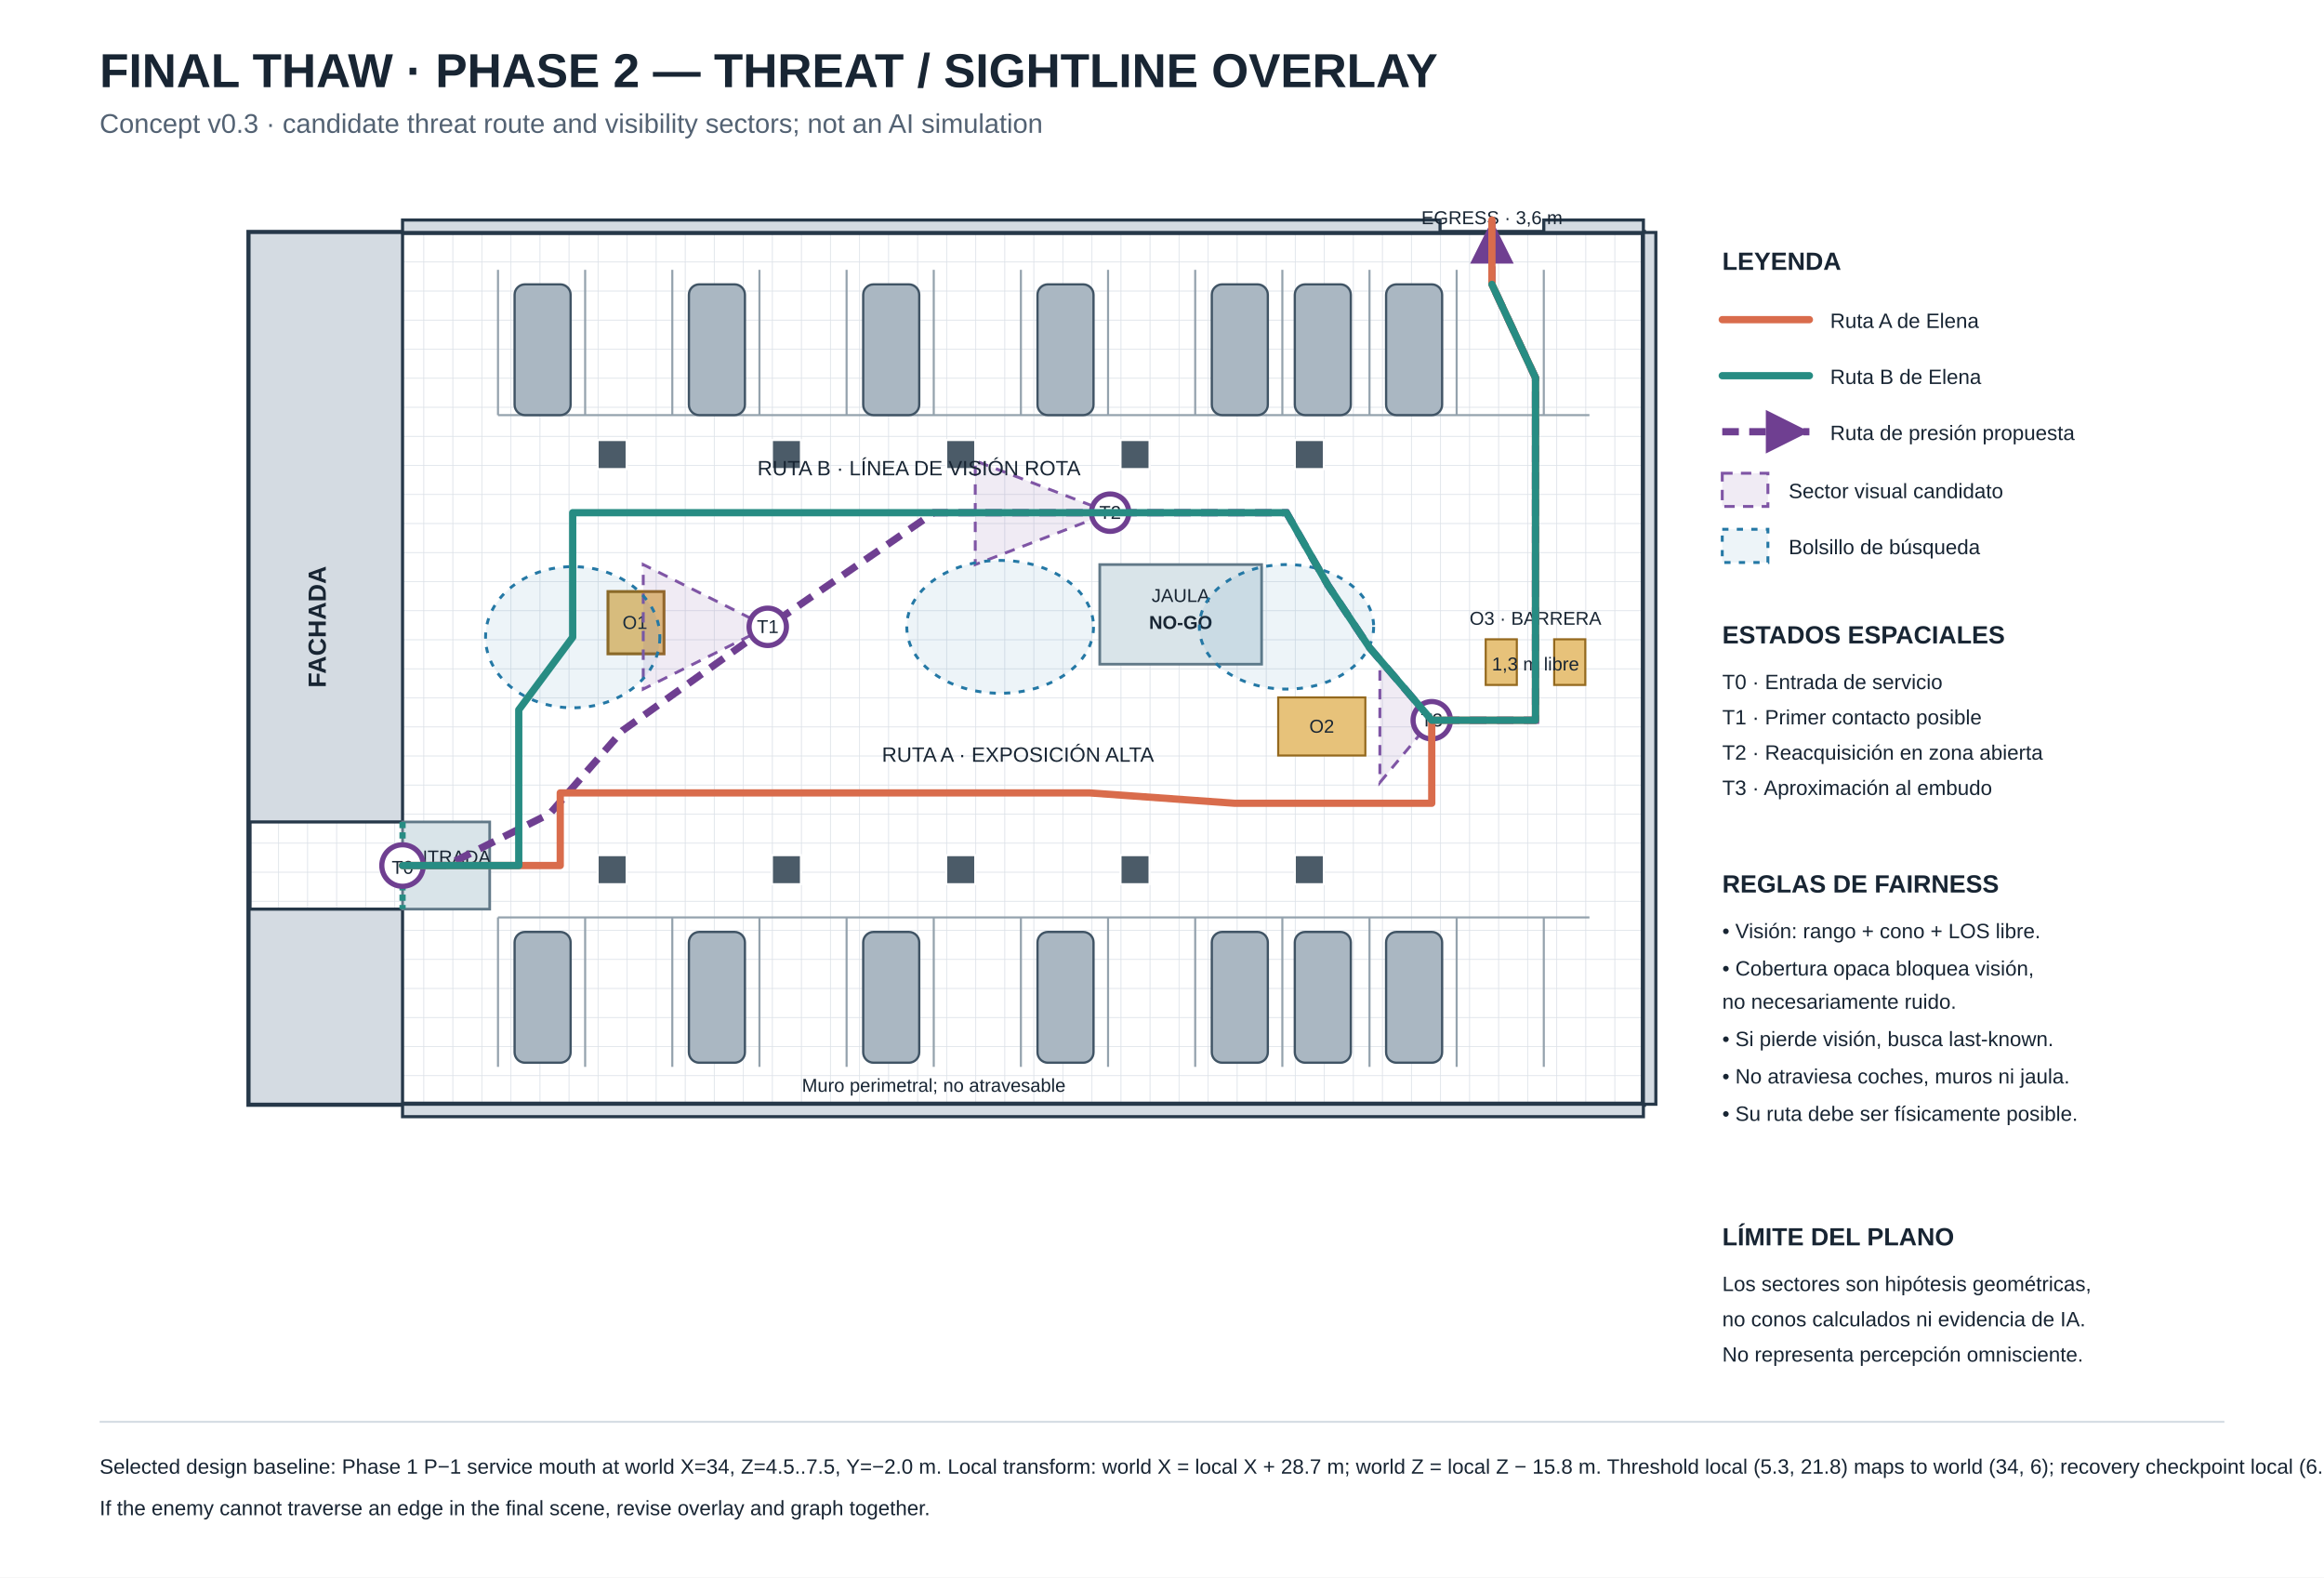
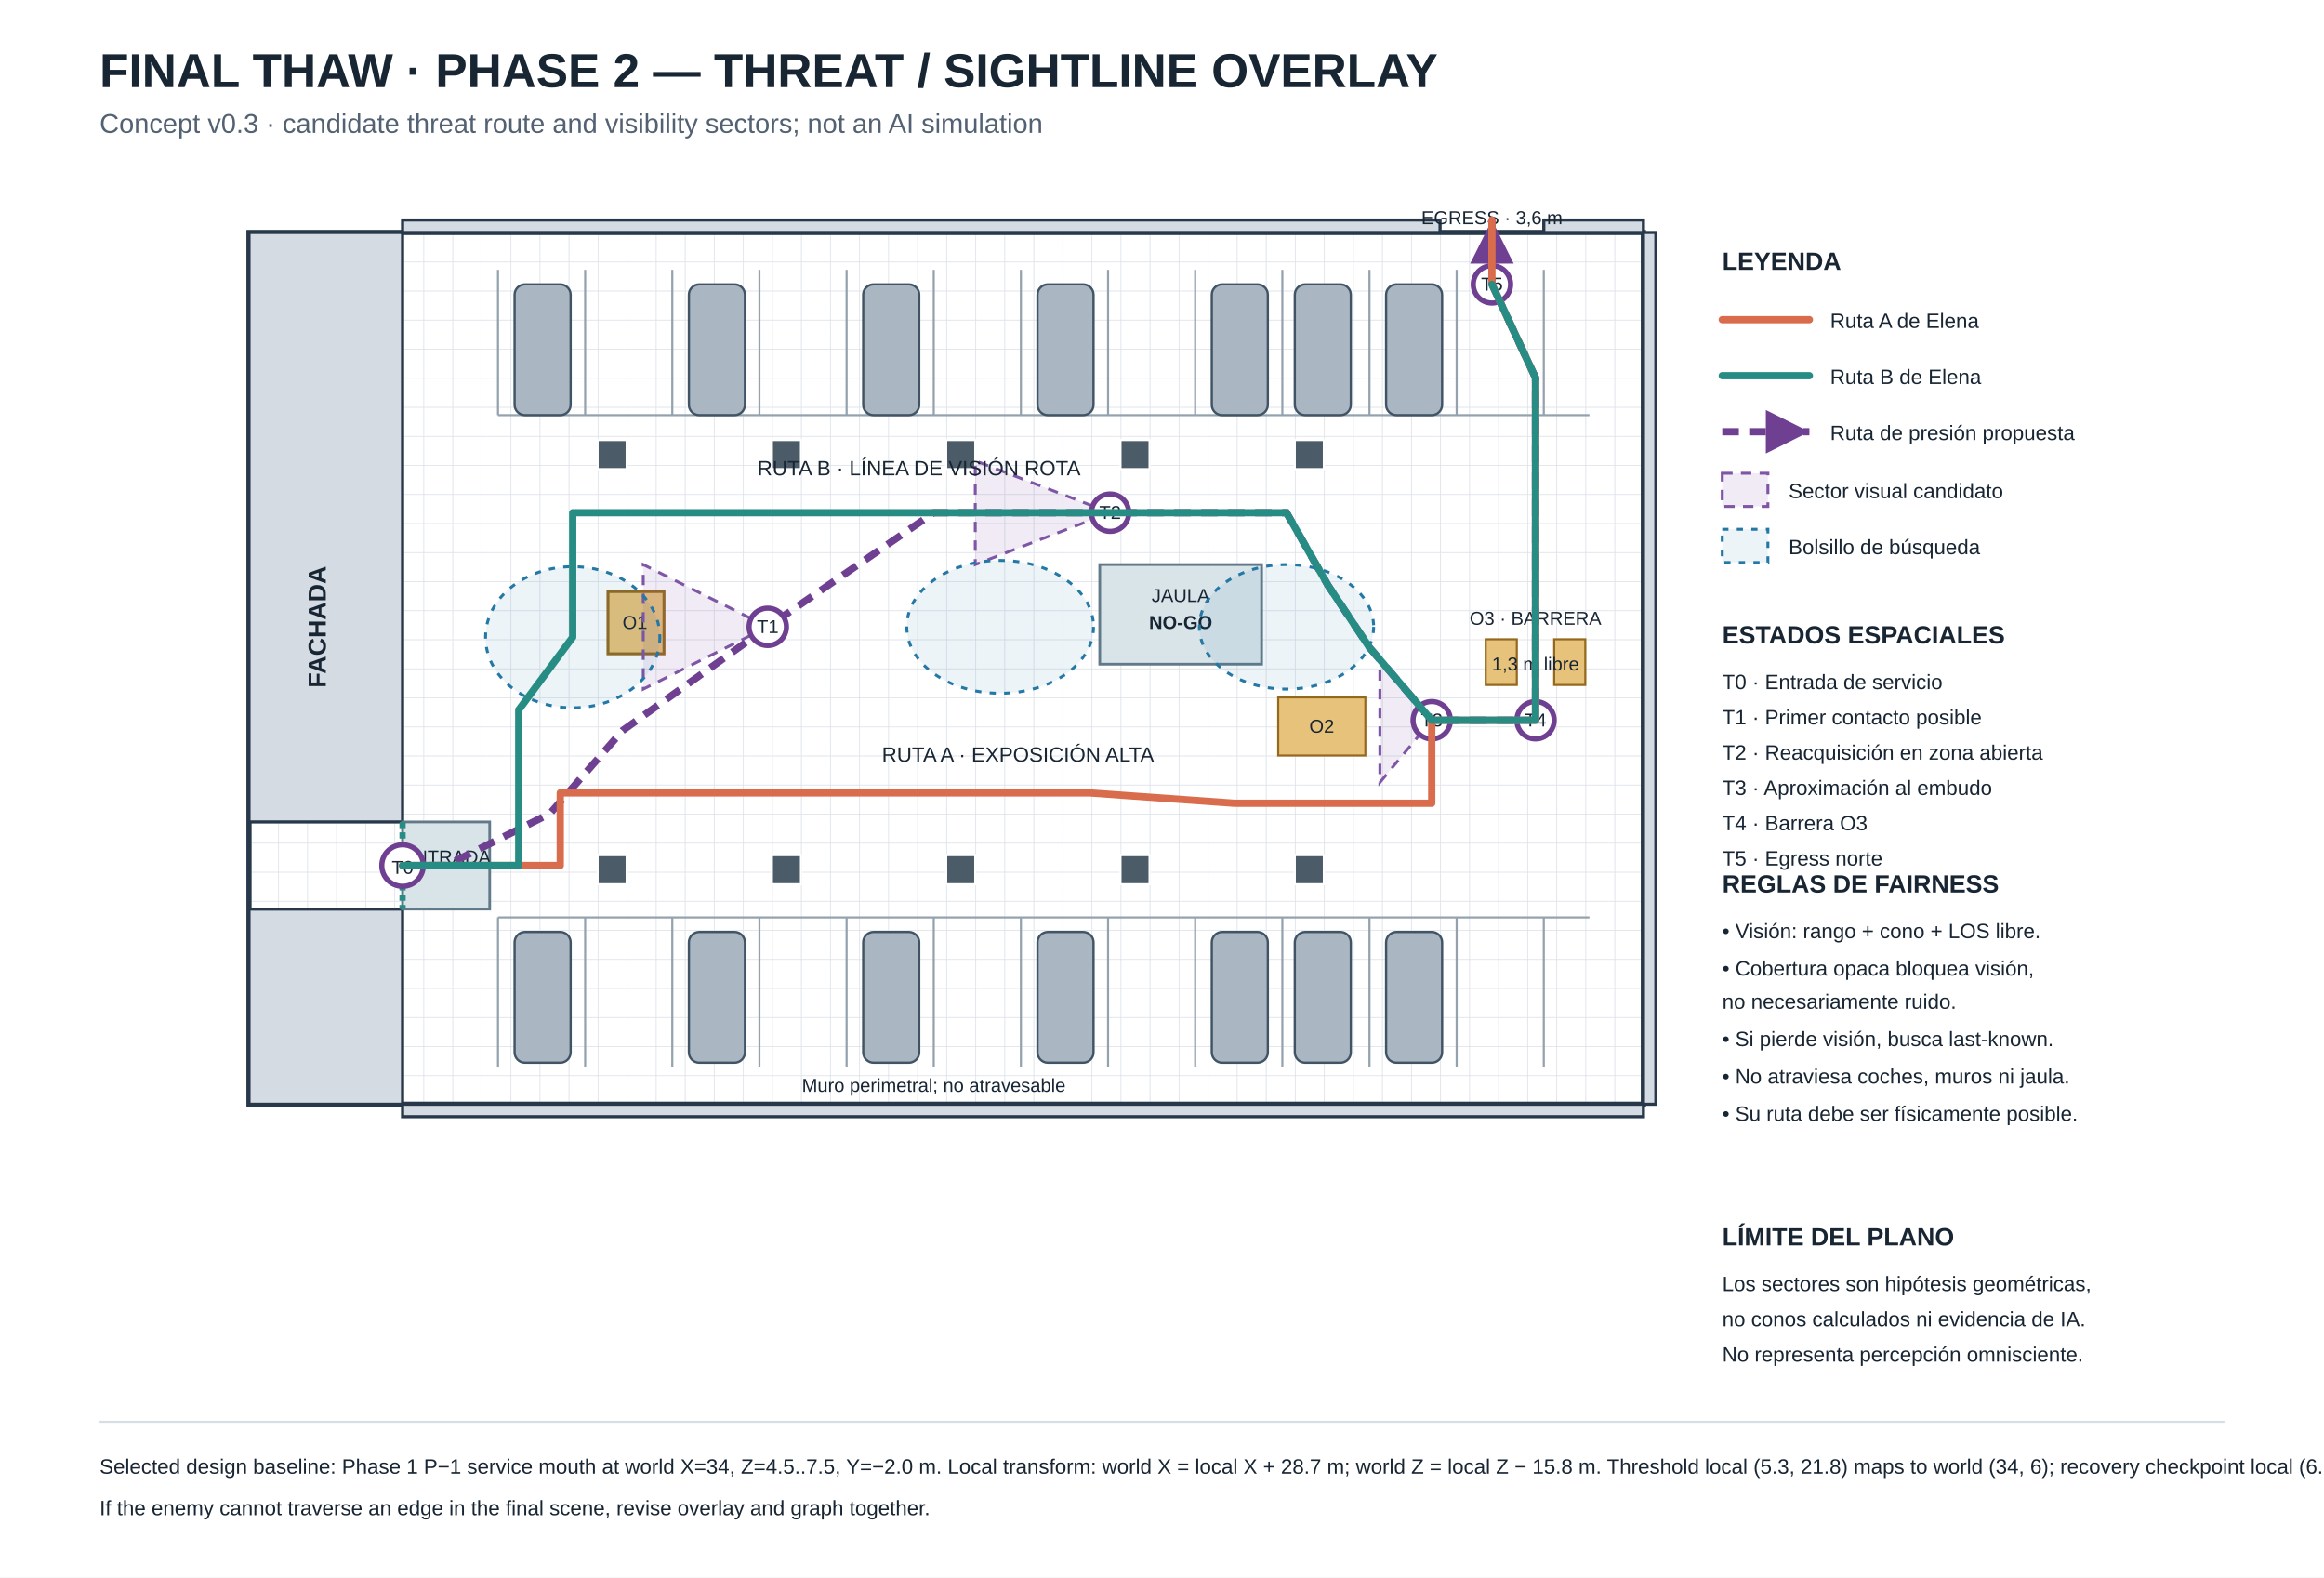
<svg xmlns="http://www.w3.org/2000/svg" width="1120" height="760" viewBox="0 0 1120 760">
  <defs>
    <pattern id="g" width="14" height="14" patternUnits="userSpaceOnUse">
      <path d="M14 0H0V14" fill="none" stroke="#dce2e8" stroke-width=".7" />
    </pattern>
    <marker id="a" markerWidth="8" markerHeight="8" refX="6" refY="3" orient="auto">
      <path d="M0 0L6 3L0 6Z" fill="#6f3f91" />
    </marker>
    <style>text{font-family:Arial,Helvetica,sans-serif;fill:#182533}.title{font-size:23px;font-weight:700}.sub{font-size:13px;fill:#536273}.lab{font-size:12px;font-weight:600}.sm{font-size:10px}.tiny{font-size:9px}.wall{fill:#d4dbe2;stroke:#263849;stroke-width:1.5}.svc{fill:#d9e4e9;stroke:#617988;stroke-width:1.3}.car{fill:#aab7c2;stroke:#405465;stroke-width:1.1;rx:5}.col{fill:#4b5b68;stroke:#fff;stroke-width:1}.direct{fill:none;stroke:#d96c4c;stroke-width:3.5;stroke-linecap:round;stroke-linejoin:round}.covered{fill:none;stroke:#278c83;stroke-width:3.5;stroke-linecap:round;stroke-linejoin:round}.threat{fill:none;stroke:#6f3f91;stroke-width:3.5;stroke-dasharray:8 5;marker-end:url(#a)}.sight{fill:#7f55a5;fill-opacity:.12;stroke:#7f55a5;stroke-width:1.4;stroke-dasharray:5 4}.search{fill:#2478a5;fill-opacity:.08;stroke:#2478a5;stroke-width:1.4;stroke-dasharray:3 4}</style>
  </defs>
  <rect width="1120" height="760" fill="#fff" />
  <text x="48" y="42" class="title">FINAL THAW · PHASE 2 — THREAT / SIGHTLINE OVERLAY</text>
  <text x="48" y="64" class="sub">Concept v0.3 · candidate threat route and visibility sectors; not an AI simulation</text>
  <g transform="translate(120 112)">
    <rect width="672" height="420" fill="url(#g)" stroke="#263849" stroke-width="2.5" />
    <rect x="0" y="0" width="74" height="284" class="wall" />
    <rect x="0" y="326" width="74" height="94" class="wall" />
    <text x="37" y="190" class="lab" text-anchor="middle" transform="rotate(-90 37 190)">FACHADA</text>
    <rect x="74" y="284" width="42" height="42" class="svc" />
    <path d="M74 284V326" stroke="#278c83" stroke-width="3" stroke-dasharray="3 2" />
    <text x="95" y="304" class="tiny" text-anchor="middle">ENTRADA</text>
    <rect x="74" y="-6" width="500" height="6" class="wall" />
    <rect x="624" y="-6" width="48" height="6" class="wall" />
    <text x="599" y="-4" class="tiny" text-anchor="middle">EGRESS · 3,6 m</text>
    <rect x="672" y="0" width="6" height="420" class="wall" />
    <rect x="74" y="420" width="598" height="6" class="wall" />
    <g stroke="#94a2ad" stroke-width="1" fill="none">
      <path d="M120 18V88 M162 18V88 M204 18V88 M246 18V88 M288 18V88 M330 18V88 M372 18V88 M414 18V88 M456 18V88 M498 18V88 M540 18V88 M582 18V88 M624 18V88 M120 88H646 M120 330V402 M162 330V402 M204 330V402 M246 330V402 M288 330V402 M330 330V402 M372 330V402 M414 330V402 M456 330V402 M498 330V402 M540 330V402 M582 330V402 M624 330V402 M120 330H646" />
    </g>
    <g>
      <rect x="128" y="25" width="27" height="63" class="car" />
      <rect x="212" y="25" width="27" height="63" class="car" />
      <rect x="296" y="25" width="27" height="63" class="car" />
      <rect x="380" y="25" width="27" height="63" class="car" />
      <rect x="464" y="25" width="27" height="63" class="car" />
      <rect x="504" y="25" width="27" height="63" class="car" />
      <rect x="548" y="25" width="27" height="63" class="car" />
      <rect x="128" y="337" width="27" height="63" class="car" />
      <rect x="212" y="337" width="27" height="63" class="car" />
      <rect x="296" y="337" width="27" height="63" class="car" />
      <rect x="380" y="337" width="27" height="63" class="car" />
      <rect x="464" y="337" width="27" height="63" class="car" />
      <rect x="504" y="337" width="27" height="63" class="car" />
      <rect x="548" y="337" width="27" height="63" class="car" />
    </g>
    <g>
      <rect x="168" y="100" width="14" height="14" class="col" />
      <rect x="252" y="100" width="14" height="14" class="col" />
      <rect x="336" y="100" width="14" height="14" class="col" />
      <rect x="420" y="100" width="14" height="14" class="col" />
      <rect x="504" y="100" width="14" height="14" class="col" />
      <rect x="168" y="300" width="14" height="14" class="col" />
      <rect x="252" y="300" width="14" height="14" class="col" />
      <rect x="336" y="300" width="14" height="14" class="col" />
      <rect x="420" y="300" width="14" height="14" class="col" />
      <rect x="504" y="300" width="14" height="14" class="col" />
    </g>
    <rect x="173" y="173" width="27" height="30" fill="#e7c27a" stroke="#94691e" stroke-width="1.4" />
    <text x="186" y="191" class="tiny" text-anchor="middle">O1</text>
    <rect x="410" y="160" width="78" height="48" class="svc" />
    <rect x="410" y="160" width="78" height="48" fill="url(#noGo)" opacity="0.45" />
    <text x="449" y="178" class="tiny" text-anchor="middle">JAULA</text>
    <text x="449" y="191" class="tiny" text-anchor="middle" font-weight="700">NO-GO</text>
    <rect x="596" y="196" width="15" height="22" fill="#e7c27a" stroke="#94691e" />
    <rect x="629" y="196" width="15" height="22" fill="#e7c27a" stroke="#94691e" />
    <text x="620" y="189" class="tiny" text-anchor="middle">O3 · BARRERA</text>
    <text x="620" y="211" class="tiny" text-anchor="middle">1,3 m libre</text>
    <rect x="496" y="224" width="42" height="28" fill="#e7c27a" stroke="#94691e" />
    <text x="517" y="241" class="tiny" text-anchor="middle">O2</text>
    <path d="M250 190L190 160L190 220Z M415 135L350 110L350 160Z M570 235L545 205L545 265Z" class="sight" />
    <ellipse cx="156" cy="195" rx="42" ry="34" class="search" />
    <ellipse cx="362" cy="190" rx="45" ry="32" class="search" />
    <ellipse cx="500" cy="190" rx="42" ry="30" class="search" />
    <path d="M74 305L95 305L145 280L180 240L250 190L330 135L415 135L500 135L520 170L540 200L570 235L620 235L620 218 L620 70 L599 25 L599 0 L599 -6" class="threat" />
    <circle cx="74" cy="305" r="10" fill="#fff" stroke="#6f3f91" stroke-width="2.5" />
    <text x="74" y="309" class="tiny" text-anchor="middle">T0</text>
    <circle cx="250" cy="190" r="9" fill="#fff" stroke="#6f3f91" stroke-width="2.5" />
    <text x="250" y="193" class="tiny" text-anchor="middle">T1</text>
    <circle cx="415" cy="135" r="9" fill="#fff" stroke="#6f3f91" stroke-width="2.5" />
    <text x="415" y="138" class="tiny" text-anchor="middle">T2</text>
    <circle cx="570" cy="235" r="9" fill="#fff" stroke="#6f3f91" stroke-width="2.5" />
    <text x="570" y="238" class="tiny" text-anchor="middle">T3</text>
+     <circle cx="620" cy="235" r="9" fill="#fff" stroke="#6f3f91" stroke-width="2.5" />
+     <text x="620" y="238" class="tiny" text-anchor="middle">T4</text>
+     <circle cx="599" cy="25" r="9" fill="#fff" stroke="#6f3f91" stroke-width="2.5" />
+     <text x="599" y="28" class="tiny" text-anchor="middle">T5</text>
    <path d="M74 305L95 305L130 305L150 305L150 270L200 270L270 270L320 270L405 270L475 275L535 275L570 275L570 235L620 235L620 218L620 70L599 25L599 0L599 -6" class="direct" />
    <path d="M74 305L95 305L130 305L130 230L156 195L156 135L220 135L290 135L362 135L415 135L500 135L520 170L540 200L570 235L620 235L620 218L620 70L599 25" class="covered" />
    <text x="305" y="255" class="sm">RUTA A · EXPOSICIÓN ALTA</text>
    <text x="245" y="117" class="sm">RUTA B · LÍNEA DE VISIÓN ROTA</text>
    <text x="330" y="414" class="tiny" text-anchor="middle">Muro perimetral; no atravesable</text>
  </g>
  <g transform="translate(830 130)">
    <text x="0" y="0" class="lab">LEYENDA</text>
    <line x1="0" y1="24" x2="42" y2="24" class="direct" />
    <text x="52" y="28" class="sm">Ruta A de Elena</text>
    <line x1="0" y1="51" x2="42" y2="51" class="covered" />
    <text x="52" y="55" class="sm">Ruta B de Elena</text>
    <line x1="0" y1="78" x2="42" y2="78" class="threat" />
    <text x="52" y="82" class="sm">Ruta de presión propuesta</text>
    <rect x="0" y="98" width="22" height="16" class="sight" />
    <text x="32" y="110" class="sm">Sector visual candidato</text>
    <rect x="0" y="125" width="22" height="16" class="search" />
    <text x="32" y="137" class="sm">Bolsillo de búsqueda</text>
    <text x="0" y="180" class="lab">ESTADOS ESPACIALES</text>
    <text x="0" y="202" class="sm">T0 · Entrada de servicio</text>
    <text x="0" y="219" class="sm">T1 · Primer contacto posible</text>
    <text x="0" y="236" class="sm">T2 · Reacquisición en zona abierta</text>
    <text x="0" y="253" class="sm">T3 · Aproximación al embudo</text>
+     <text x="0" y="270" class="sm">T4 · Barrera O3</text>
+     <text x="0" y="287" class="sm">T5 · Egress norte</text>
    <text x="0" y="300" class="lab">REGLAS DE FAIRNESS</text>
    <text x="0" y="322" class="sm">• Visión: rango + cono + LOS libre.</text>
    <text x="0" y="340" class="sm">• Cobertura opaca bloquea visión,</text>
    <text x="0" y="356" class="sm">  no necesariamente ruido.</text>
    <text x="0" y="374" class="sm">• Si pierde visión, busca last-known.</text>
    <text x="0" y="392" class="sm">• No atraviesa coches, muros ni jaula.</text>
    <text x="0" y="410" class="sm">• Su ruta debe ser físicamente posible.</text>
    <text x="0" y="470" class="lab">LÍMITE DEL PLANO</text>
    <text x="0" y="492" class="sm">Los sectores son hipótesis geométricas,</text>
    <text x="0" y="509" class="sm">no conos calculados ni evidencia de IA.</text>
    <text x="0" y="526" class="sm">No representa percepción omnisciente.</text>
  </g>
  <line x1="48" y1="685" x2="1072" y2="685" stroke="#d6dde4" />
  <text x="48" y="710" class="sm">Selected design baseline: Phase 1 P−1 service mouth at world X=34, Z=4.5..7.5, Y=−2.0 m. Local transform: world X = local X + 28.7 m; world Z = local Z − 15.8 m. Threshold local (5.3, 21.8) maps to world (34, 6); recovery checkpoint local (6.8, 21.8) maps to (35.5, 6); handoff remains at threshold (34, 6); far egress threshold local (42.8, −0.4) maps to (71.5, −16.2). Runtime geometry/LOS verification pending.</text>
  <text x="48" y="730" class="sm">If the enemy cannot traverse an edge in the final scene, revise overlay and graph together.</text>
</svg>
